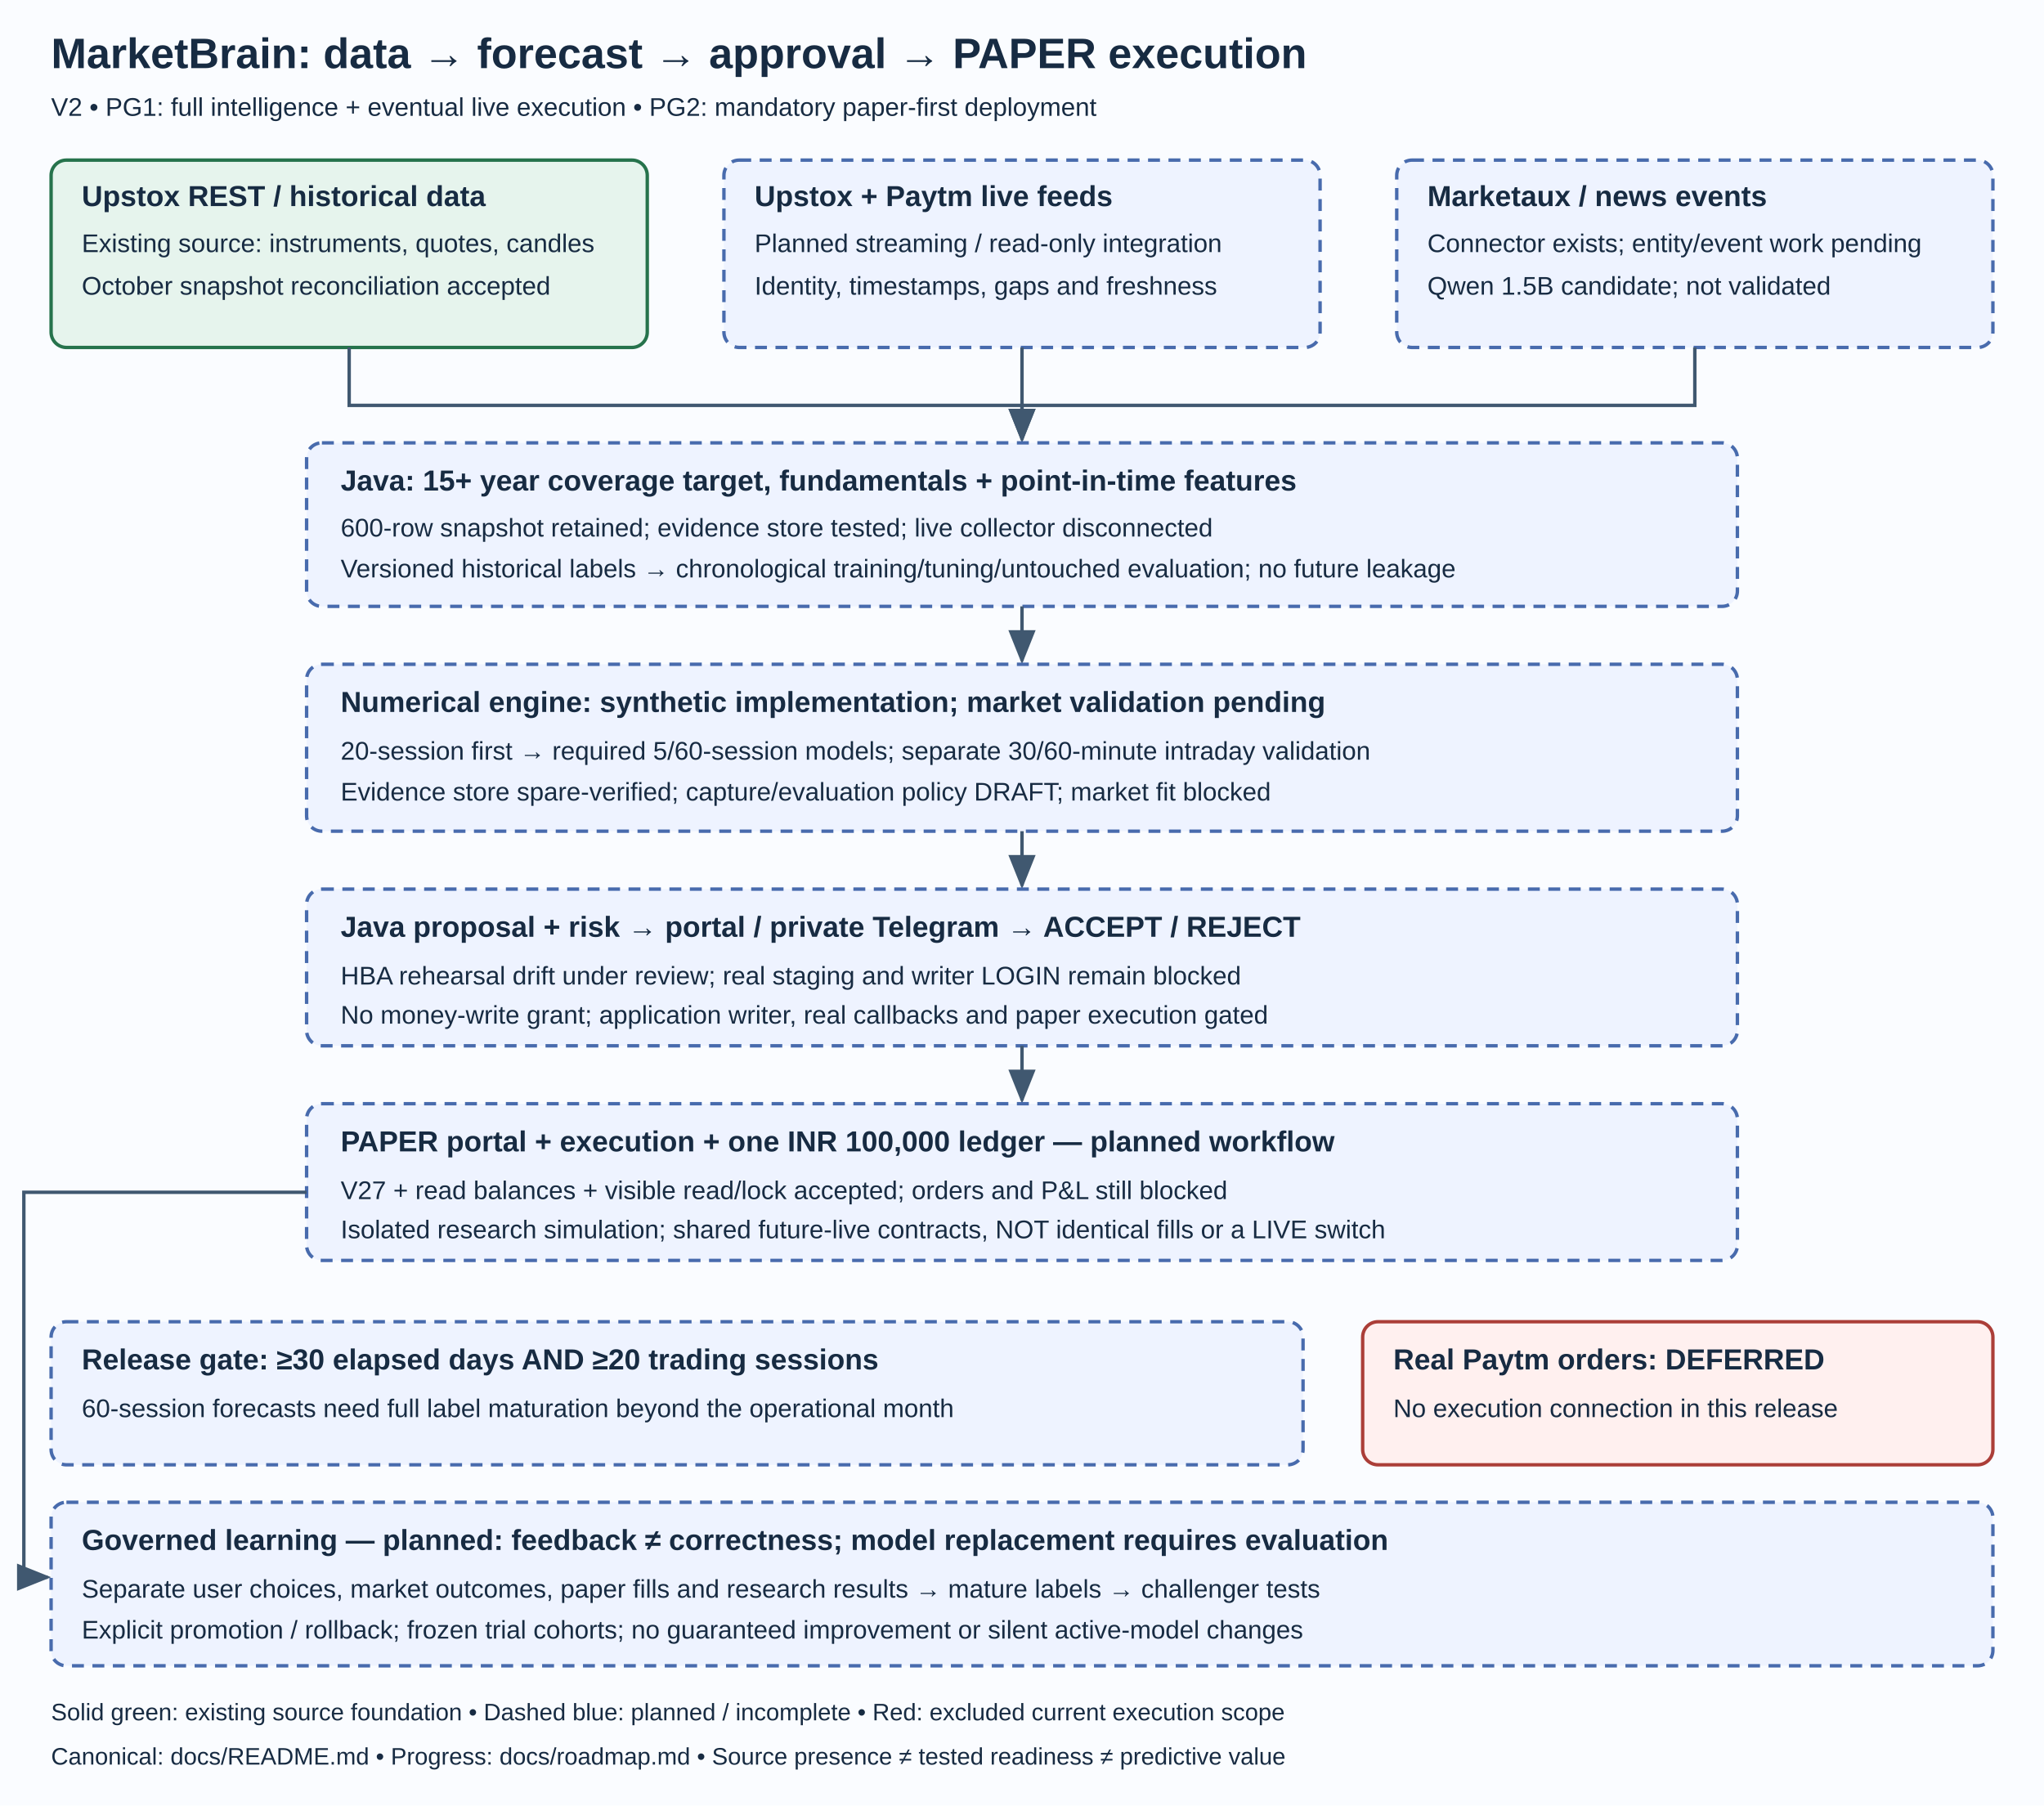
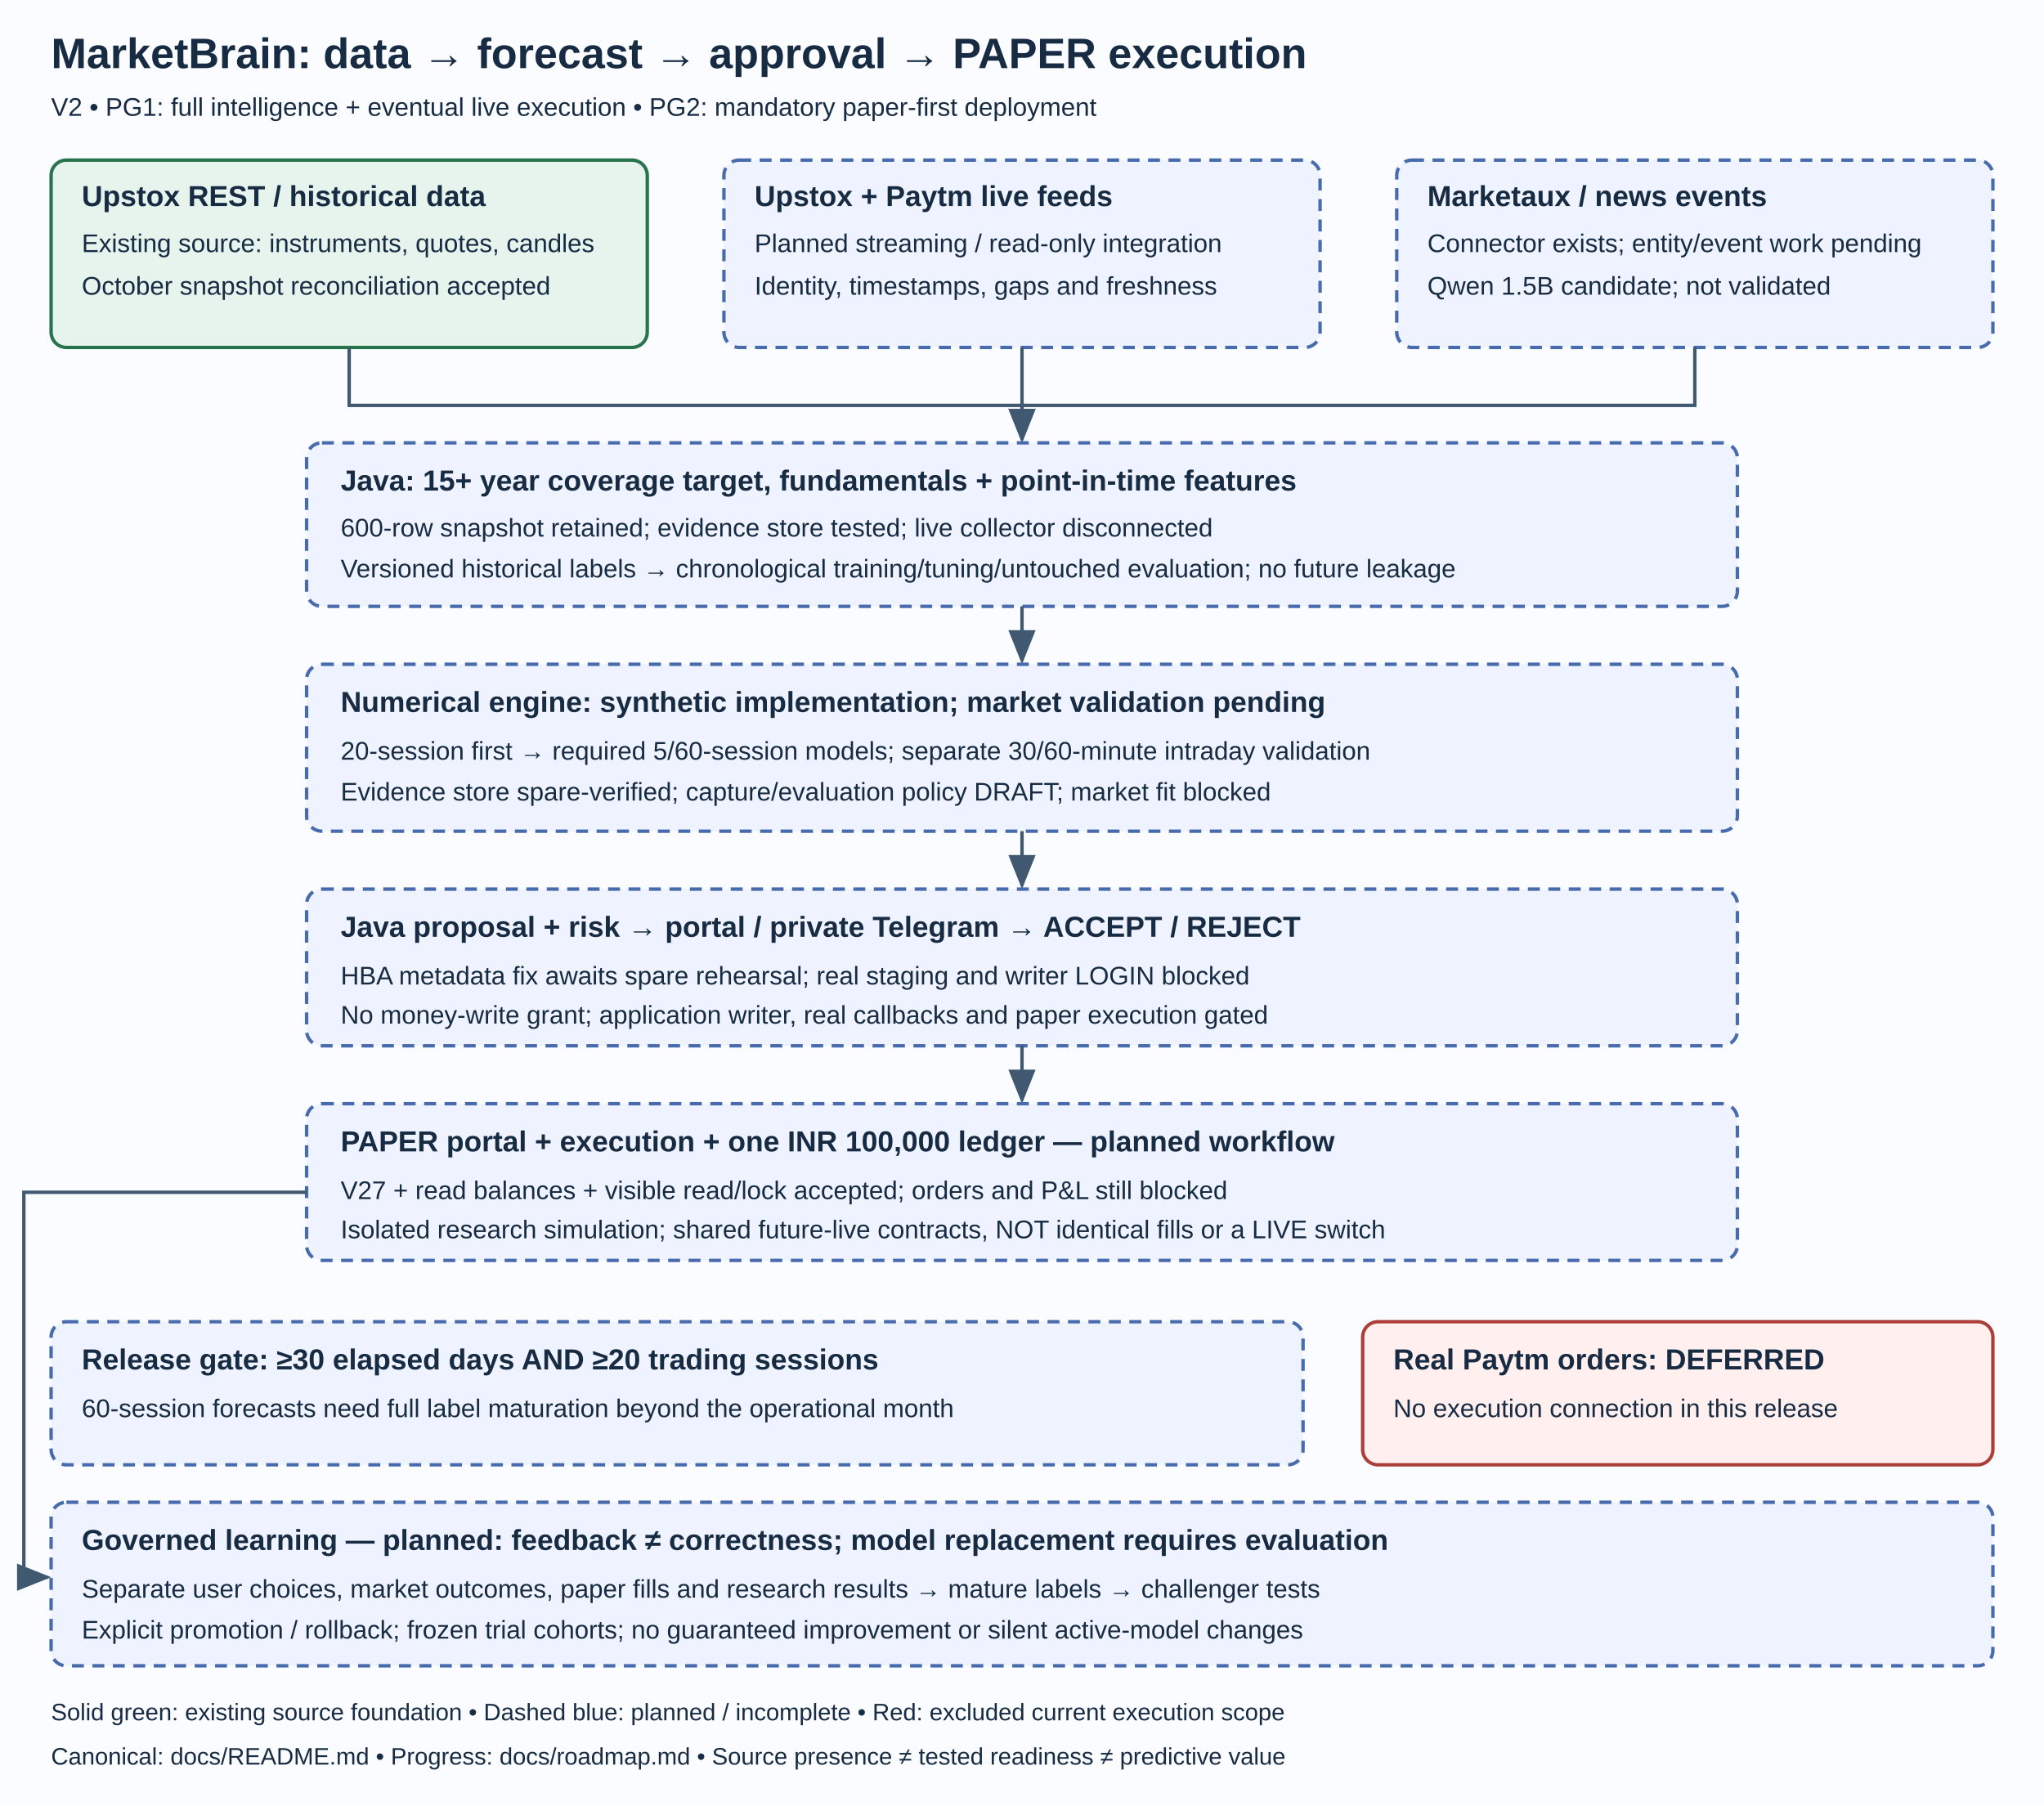
<svg xmlns="http://www.w3.org/2000/svg" width="1200" height="1060" viewBox="0 0 1200 1060" role="img" aria-labelledby="title desc">
  <defs>
    <marker id="arrow" markerWidth="10" markerHeight="8" refX="9" refY="4" orient="auto">
      <path d="M0,0 L10,4 L0,8 Z" fill="#405870" />
    </marker>
    <style>
      text { font-family: Arial, sans-serif; fill: #172b42; }
      .heading { font-size: 25px; font-weight: bold; }
      .label { font-size: 17px; font-weight: bold; }
      .body { font-size: 15px; }
      .small { font-size: 14px; }
      .existing { fill: #e6f4ed; stroke: #26734c; stroke-width: 2; }
      .planned { fill: #eef3ff; stroke: #486bad; stroke-width: 2; stroke-dasharray: 7 5; }
      .blocked { fill: #fff0ef; stroke: #ab3e38; stroke-width: 2; }
      .line { fill: none; stroke: #405870; stroke-width: 2; marker-end: url(#arrow); }
    </style>
  </defs>
  <rect width="1200" height="1060" fill="#fafcff" />
  <text x="30" y="40" class="heading">MarketBrain: data → forecast → approval → PAPER execution</text>
  <text x="30" y="68" class="body">V2 • PG1: full intelligence + eventual live execution • PG2: mandatory paper-first deployment</text>
  <rect x="30" y="94" width="350" height="110" rx="9" class="existing" />
  <text x="48" y="121" class="label">Upstox REST / historical data</text>
  <text x="48" y="148" class="body">Existing source: instruments, quotes, candles</text>
  <text x="48" y="173" class="body">October snapshot reconciliation accepted</text>
  <rect x="425" y="94" width="350" height="110" rx="9" class="planned" />
  <text x="443" y="121" class="label">Upstox + Paytm live feeds</text>
  <text x="443" y="148" class="body">Planned streaming / read-only integration</text>
  <text x="443" y="173" class="body">Identity, timestamps, gaps and freshness</text>
  <rect x="820" y="94" width="350" height="110" rx="9" class="planned" />
  <text x="838" y="121" class="label">Marketaux / news events</text>
  <text x="838" y="148" class="body">Connector exists; entity/event work pending</text>
  <text x="838" y="173" class="body">Qwen 1.5B candidate; not validated</text>
  <path d="M205 204 V238 H600 V258" class="line" />
  <path d="M600 204 V258" class="line" />
  <path d="M995 204 V238 H600" fill="none" stroke="#405870" stroke-width="2" />
  <rect x="180" y="260" width="840" height="96" rx="9" class="planned" />
  <text x="200" y="288" class="label">Java: 15+ year coverage target, fundamentals + point-in-time features</text>
  <text x="200" y="315" class="body">600-row snapshot retained; evidence store tested; live collector disconnected</text>
  <text x="200" y="339" class="body">Versioned historical labels → chronological training/tuning/untouched evaluation; no future leakage</text>
  <path d="M600 356 V388" class="line" />
  <rect x="180" y="390" width="840" height="98" rx="9" class="planned" />
  <text x="200" y="418" class="label">Numerical engine: synthetic implementation; market validation pending</text>
  <text x="200" y="446" class="body">20-session first → required 5/60-session models; separate 30/60-minute intraday validation</text>
  <text x="200" y="470" class="body">Evidence store spare-verified; capture/evaluation policy DRAFT; market fit blocked</text>
  <path d="M600 488 V520" class="line" />
  <rect x="180" y="522" width="840" height="92" rx="9" class="planned" />
  <text x="200" y="550" class="label">Java proposal + risk → portal / private Telegram → ACCEPT / REJECT</text>
-   <text x="200" y="578" class="body">HBA rehearsal drift under review; real staging and writer LOGIN remain blocked</text>
+   <text x="200" y="578" class="body">HBA metadata fix awaits spare rehearsal; real staging and writer LOGIN blocked</text>
  <text x="200" y="601" class="body">No money-write grant; application writer, real callbacks and paper execution gated</text>
  <path d="M600 614 V646" class="line" />
  <rect x="180" y="648" width="840" height="92" rx="9" class="planned" />
  <text x="200" y="676" class="label">PAPER portal + execution + one INR 100,000 ledger — planned workflow</text>
  <text x="200" y="704" class="body">V27 + read balances + visible read/lock accepted; orders and P&amp;L still blocked</text>
  <text x="200" y="727" class="body">Isolated research simulation; shared future-live contracts, NOT identical fills or a LIVE switch</text>
  <rect x="30" y="776" width="735" height="84" rx="9" class="planned" />
  <text x="48" y="804" class="label">Release gate: ≥30 elapsed days AND ≥20 trading sessions</text>
  <text x="48" y="832" class="body">60-session forecasts need full label maturation beyond the operational month</text>
  <rect x="800" y="776" width="370" height="84" rx="9" class="blocked" />
  <text x="818" y="804" class="label">Real Paytm orders: DEFERRED</text>
  <text x="818" y="832" class="body">No execution connection in this release</text>
  <path d="M180 700 H14 V926 H28" class="line" />
  <rect x="30" y="882" width="1140" height="96" rx="9" class="planned" />
  <text x="48" y="910" class="label">Governed learning — planned: feedback ≠ correctness; model replacement requires evaluation</text>
  <text x="48" y="938" class="body">Separate user choices, market outcomes, paper fills and research results → mature labels → challenger tests</text>
  <text x="48" y="962" class="body">Explicit promotion / rollback; frozen trial cohorts; no guaranteed improvement or silent active-model changes</text>
  <text x="30" y="1010" class="small">Solid green: existing source foundation • Dashed blue: planned / incomplete • Red: excluded current execution scope</text>
  <text x="30" y="1036" class="small">Canonical: docs/README.md • Progress: docs/roadmap.md • Source presence ≠ tested readiness ≠ predictive value</text>
</svg>
